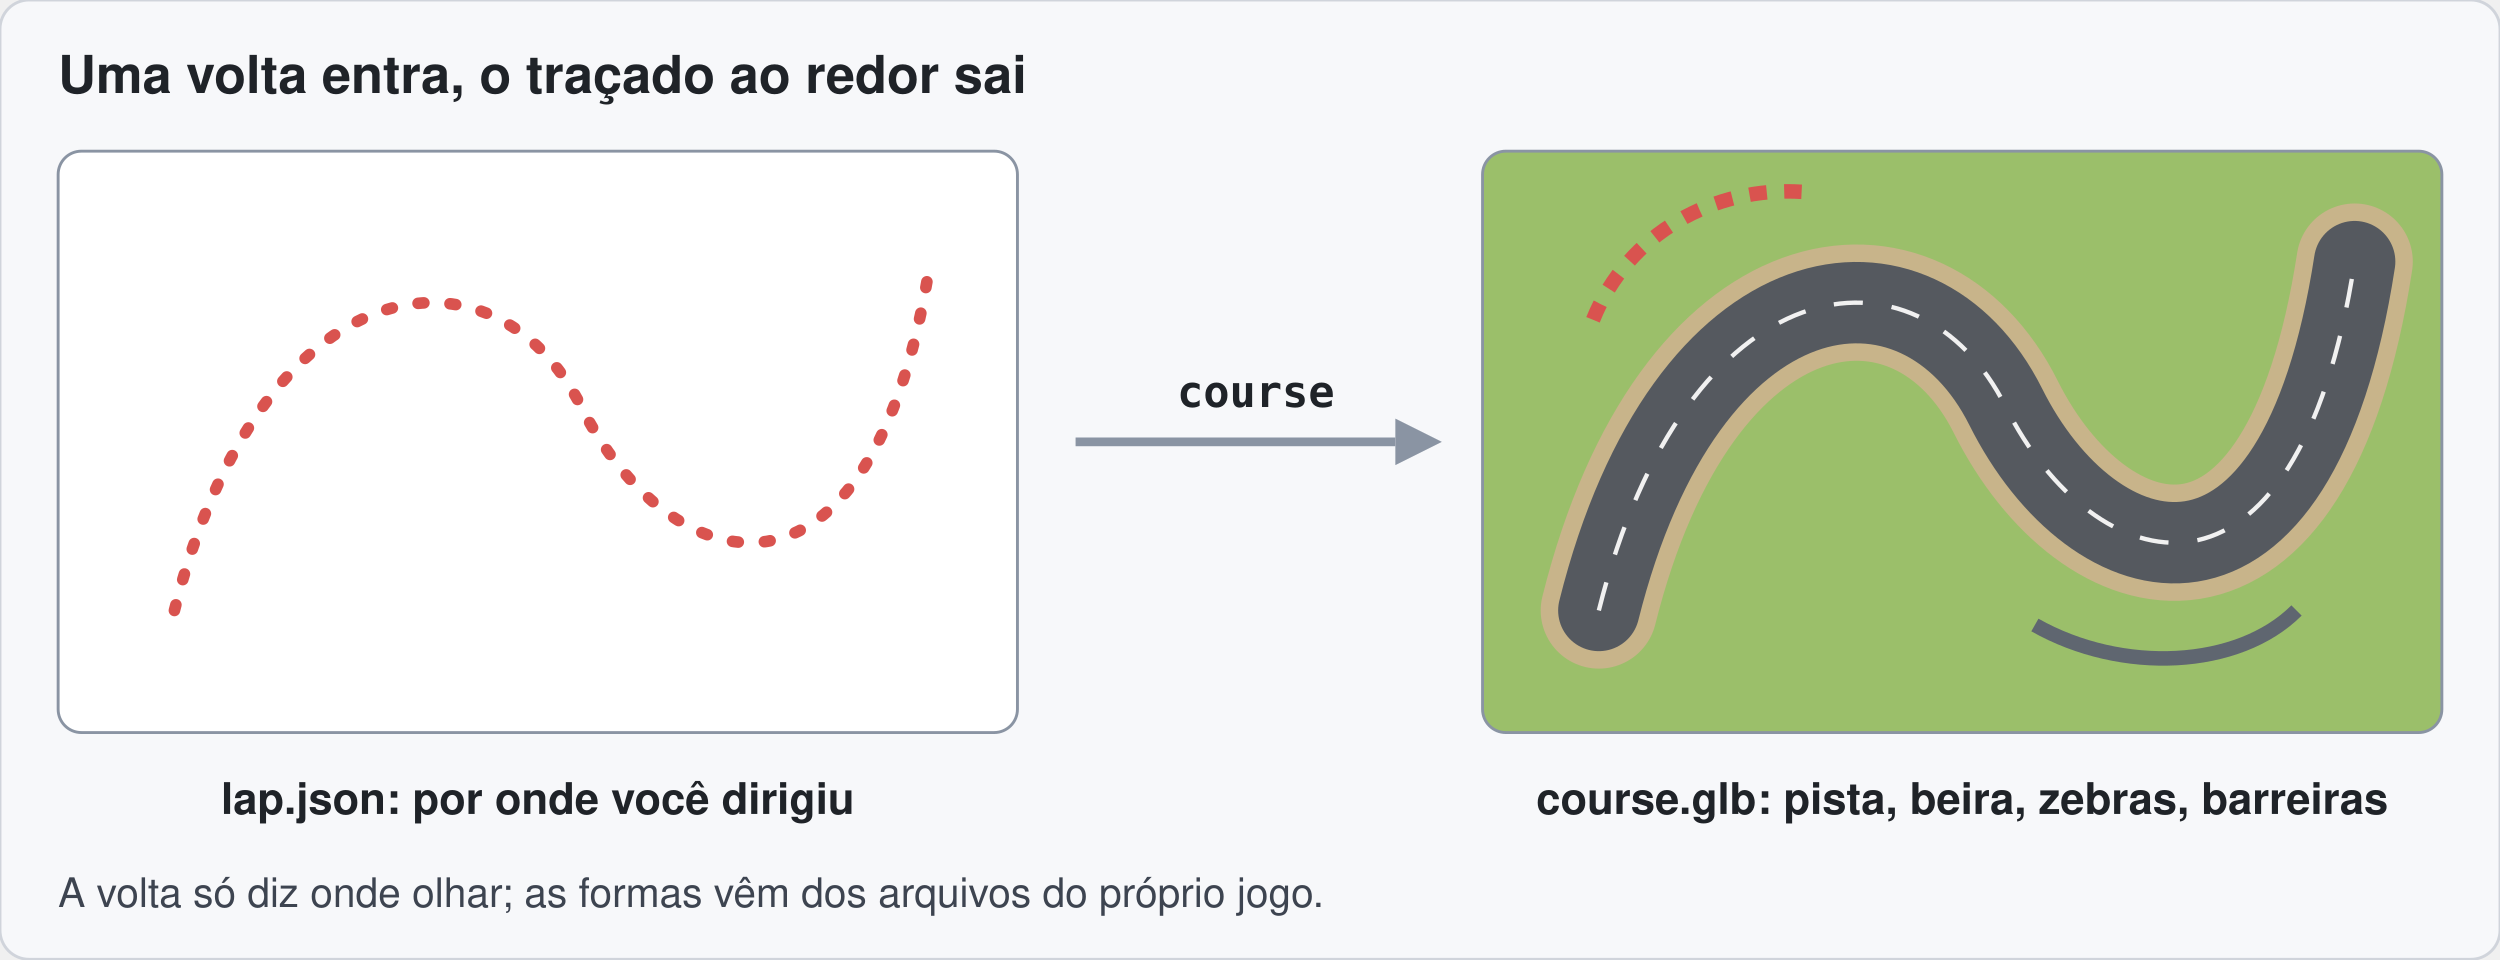
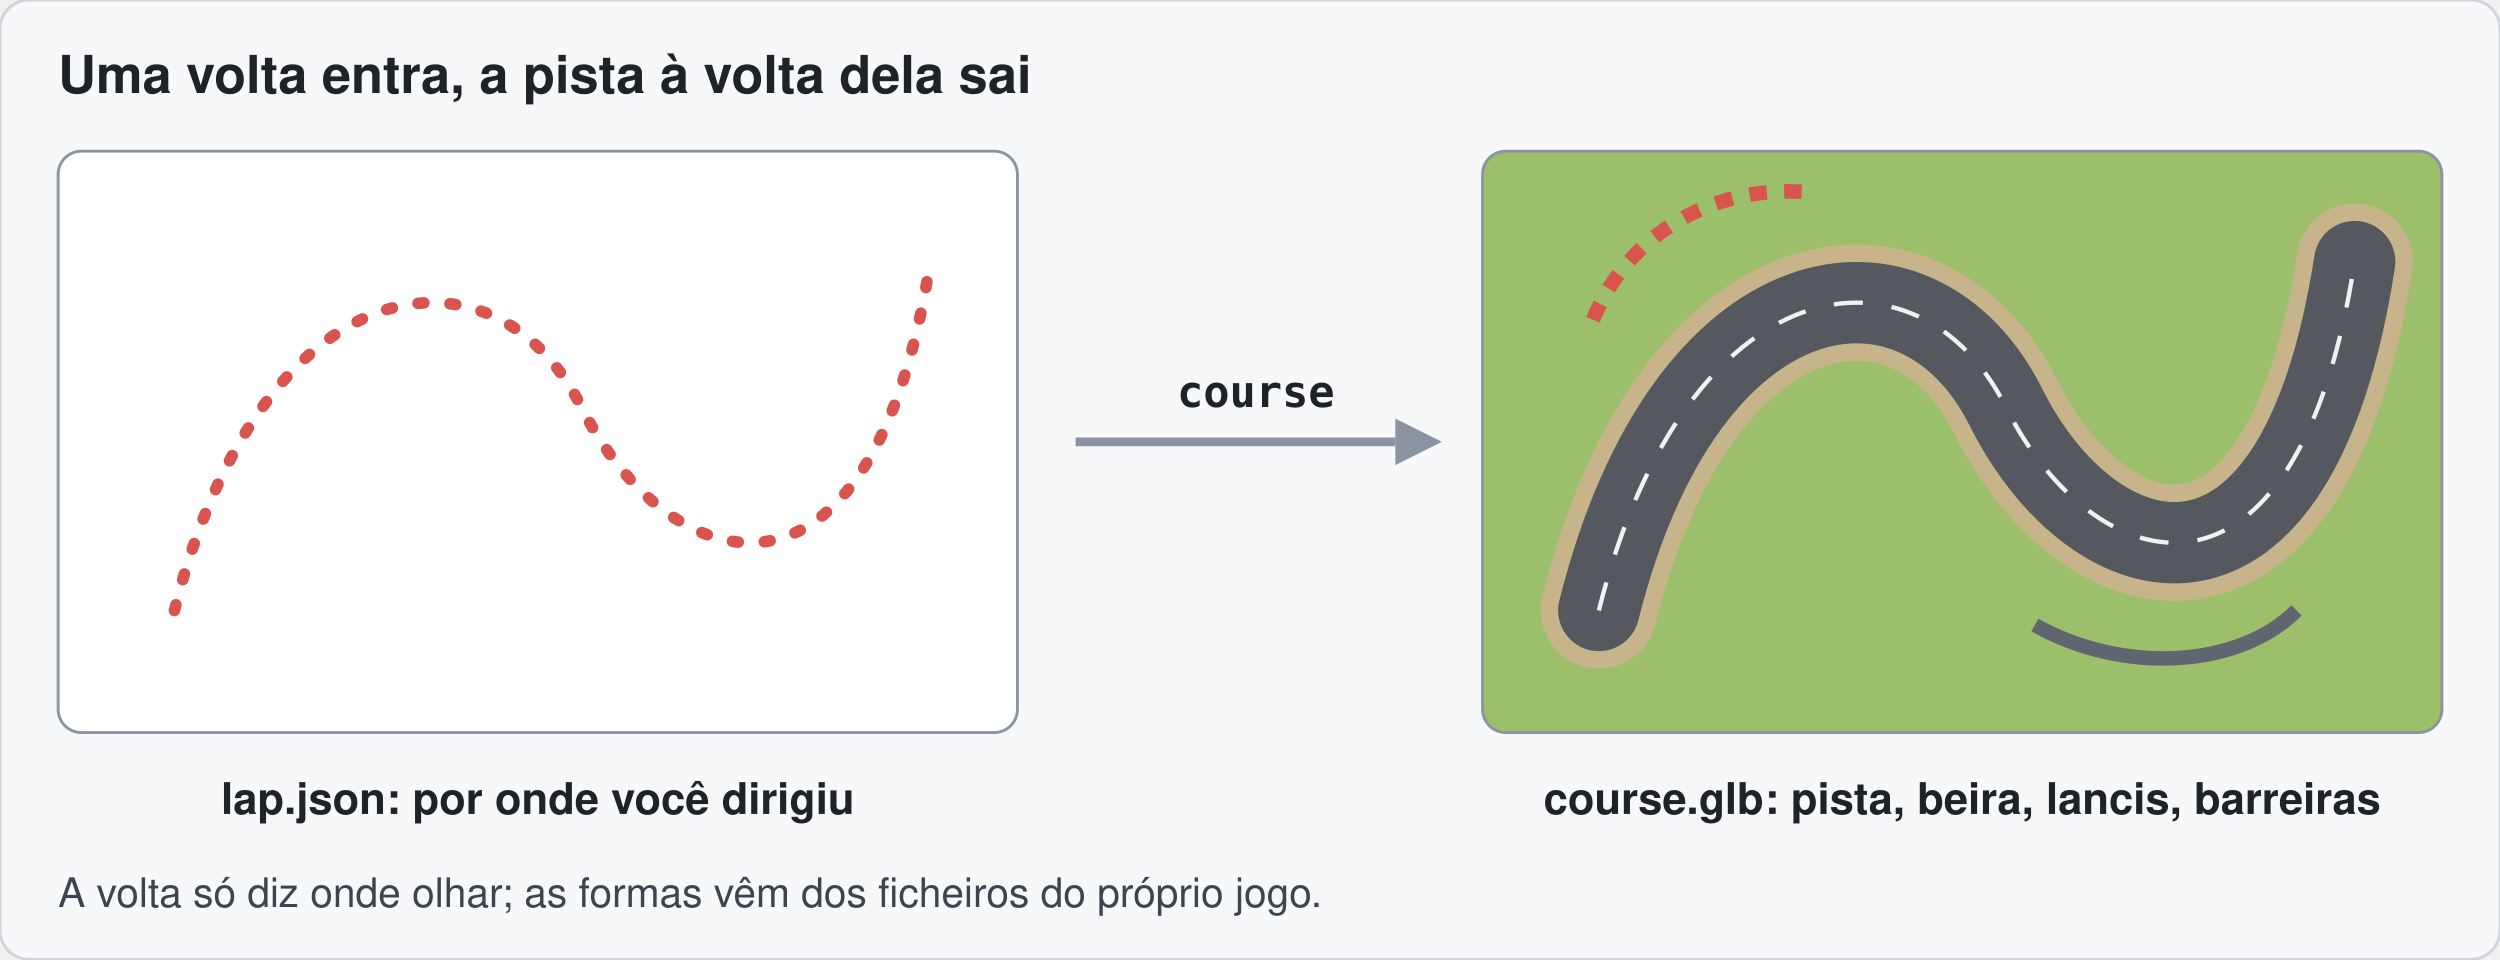
<svg xmlns="http://www.w3.org/2000/svg" width="860" height="330" viewBox="0 0 860 330" role="img" aria-label="A lap goes in, the track around it comes out">
  <rect width="860" height="330" rx="10" fill="#f7f8fa" stroke="#d0d4db" />
-   <text x="20" y="32" font-family="Segoe UI,Helvetica,Arial,sans-serif" font-size="18" font-weight="600" fill="#1f2328" text-anchor="start">Uma volta entra, o traçado ao redor sai</text>
+   <text x="20" y="32" font-family="Segoe UI,Helvetica,Arial,sans-serif" font-size="18" font-weight="600" fill="#1f2328" text-anchor="start">Uma volta entra, a pista à volta dela sai</text>
  <rect x="20" y="52" width="330" height="200" rx="8" fill="#ffffff" stroke="#8a94a3" />
  <path d="M60,210 C90,90 170,80 200,140 S300,220 320,90" fill="none" stroke="#d9534f" stroke-width="4" stroke-dasharray="2 9" stroke-linecap="round" />
  <text x="185" y="280" font-family="Segoe UI,Helvetica,Arial,sans-serif" font-size="15" font-weight="600" fill="#1f2328" text-anchor="middle">lap.json: por onde você dirigiu</text>
  <path d="M370,152 H480" stroke="#8a94a3" stroke-width="3" fill="none" />
  <path d="M480,144 L496,152 L480,160 z" fill="#8a94a3" />
  <text x="432" y="140" font-family="Consolas,Menlo,DejaVu Sans Mono,monospace" font-size="15" font-weight="600" fill="#1f2328" text-anchor="middle">course</text>
  <rect x="510" y="52" width="330" height="200" rx="8" fill="#9bbf6a" stroke="#8a94a3" />
  <path d="M550,210 C580,90 660,80 690,140 S790,220 810,90" fill="none" stroke="#c8b48a" stroke-width="40" stroke-linecap="round" />
  <path d="M550,210 C580,90 660,80 690,140 S790,220 810,90" fill="none" stroke="#55595f" stroke-width="28" stroke-linecap="round" />
  <path d="M550,210 C580,90 660,80 690,140 S790,220 810,90" fill="none" stroke="#f1f1f1" stroke-width="1.5" stroke-dasharray="10 10" />
  <path d="M548,110 C560,80 590,64 620,66" fill="none" stroke="#d9534f" stroke-width="5" stroke-dasharray="6 6" />
  <path d="M700,215 C730,232 770,230 790,210" fill="none" stroke="#5f6670" stroke-width="5" />
-   <text x="675" y="280" font-family="Segoe UI,Helvetica,Arial,sans-serif" font-size="15" font-weight="600" fill="#1f2328" text-anchor="middle">course.glb: pista, beira, zebras, barreiras</text>
-   <text x="20" y="312" font-family="Segoe UI,Helvetica,Arial,sans-serif" font-size="14" font-weight="400" fill="#3d4450" text-anchor="start">A volta só diz onde olhar; as formas vêm dos arquivos do próprio jogo.</text>
+   <text x="675" y="280" font-family="Segoe UI,Helvetica,Arial,sans-serif" font-size="15" font-weight="600" fill="#1f2328" text-anchor="middle">course.glb: pista, beira, lancis, barreiras</text>
+   <text x="20" y="312" font-family="Segoe UI,Helvetica,Arial,sans-serif" font-size="14" font-weight="400" fill="#3d4450" text-anchor="start">A volta só diz onde olhar; as formas vêm dos ficheiros do próprio jogo.</text>
</svg>
